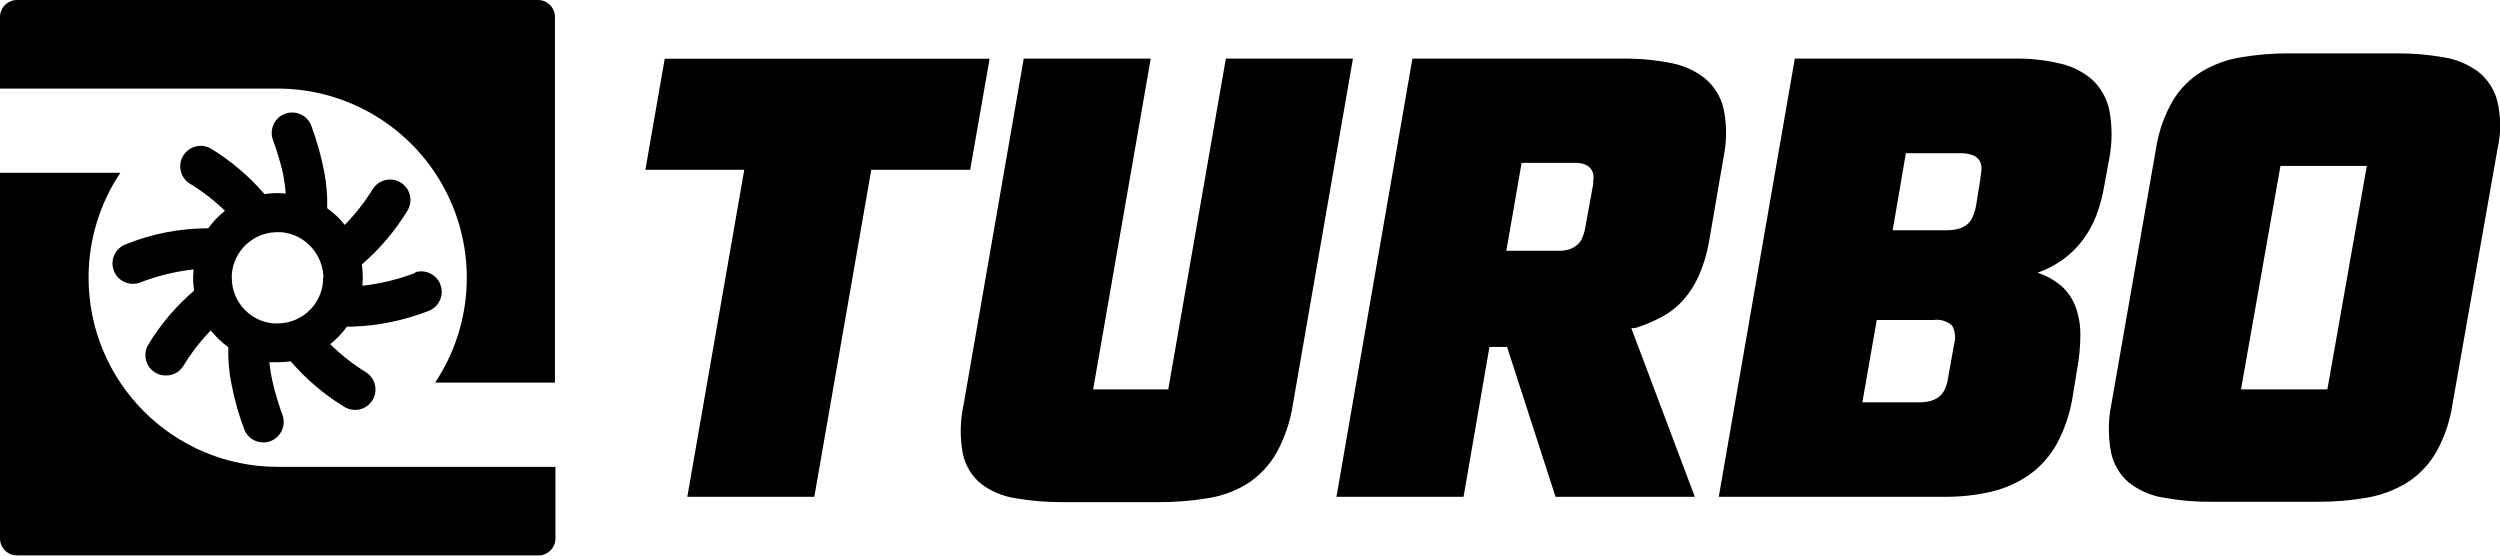
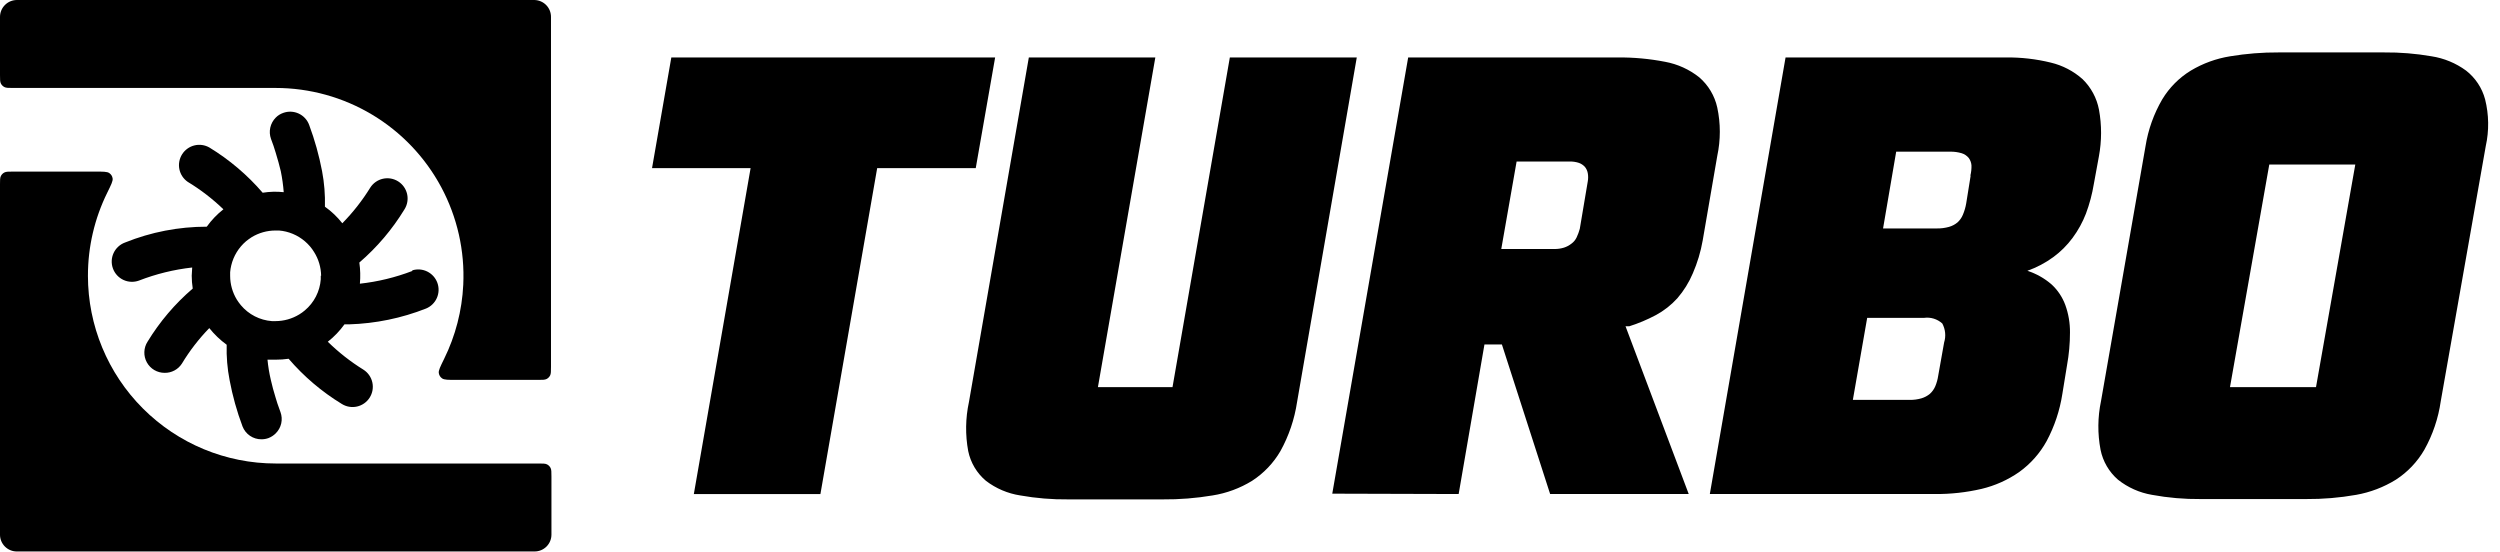
- <svg xmlns="http://www.w3.org/2000/svg" viewBox="0 0 271.24 60.26">
-   <path d="m107.37 6.37h-35.25l-2.1 12.05h10.73l-6.18 35.48h13.78l6.18-35.48h10.73z" />
-   <path d="m133 6.36-6.25 35.89h-8.15l6.25-35.89h-13.78l-6.52 37.52a13.37 13.37 0 0 0 -.09 5.33 5.78 5.78 0 0 0 1.94 3.25 8.16 8.16 0 0 0 3.73 1.59 29.13 29.13 0 0 0 5.22.43h10.28a32.06 32.06 0 0 0 5.43-.43 11.56 11.56 0 0 0 4.3-1.59 9.66 9.66 0 0 0 3.09-3.25 15.69 15.69 0 0 0 1.82-5.33l6.52-37.52z" />
-   <path d="m187 11.78a6.09 6.09 0 0 0 -2-3.26 8.42 8.42 0 0 0 -3.71-1.68 25.36 25.36 0 0 0 -5.2-.48h-22.85l-8.24 47.54h13.79l2.81-16.26h1.91l5.26 16.26h15.11l-6.89-18.3h.4a16.45 16.45 0 0 0 2.89-1.21 8.52 8.52 0 0 0 2.36-1.85 10.24 10.24 0 0 0 1.7-2.68 16.21 16.21 0 0 0 1.07-3.56l1.59-9.24a12.89 12.89 0 0 0 0-5.28zm-14.12 8.06-.94 5.16a5.75 5.75 0 0 1 -.33.94 1.92 1.92 0 0 1 -.57.69 2.42 2.42 0 0 1 -.81.43 3.35 3.35 0 0 1 -1 .15h-5.8l1.66-9.54h5.81a2.84 2.84 0 0 1 1 .15 1.72 1.72 0 0 1 .65.43 1.48 1.48 0 0 1 .32.68 2.73 2.73 0 0 1 -.04.91z" />
-   <path d="m228.87 12.05a6.27 6.27 0 0 0 -1.79-3.33 8 8 0 0 0 -3.46-1.8 19.51 19.51 0 0 0 -4.89-.56h-24l-8.25 47.54h24.52a21.59 21.59 0 0 0 5.08-.56 12.06 12.06 0 0 0 4.09-1.83 10.2 10.2 0 0 0 3-3.38 16.13 16.13 0 0 0 1.71-5.13l.51-3.13a19.84 19.84 0 0 0 .32-3.56 8.55 8.55 0 0 0 -.51-3 5.73 5.73 0 0 0 -1.49-2.23 7.58 7.58 0 0 0 -2.64-1.49 11 11 0 0 0 2.81-1.48 9.81 9.81 0 0 0 2.12-2.11 11.22 11.22 0 0 0 1.45-2.64 17.28 17.28 0 0 0 .86-3.23l.55-3a14 14 0 0 0 .01-5.08zm-16.87 25.35-.64 3.6a4.79 4.79 0 0 1 -.32 1.16 2.32 2.32 0 0 1 -.59.83 2.61 2.61 0 0 1 -.92.49 4.43 4.43 0 0 1 -1.29.17h-6.18l1.56-8.93h6.18a2.46 2.46 0 0 1 2 .61 2.67 2.67 0 0 1 .2 2.07zm2.89-18.17-.48 3a5.48 5.48 0 0 1 -.37 1.27 2.29 2.29 0 0 1 -.59.83 2.5 2.5 0 0 1 -.92.48 4.63 4.63 0 0 1 -1.31.17h-5.87l1.43-8.36h5.87a4.13 4.13 0 0 1 1.26.17 1.63 1.63 0 0 1 .76.5 1.55 1.55 0 0 1 .31.81 4.15 4.15 0 0 1 -.12 1.13z" />
-   <path d="m270.93 10.9a5.91 5.91 0 0 0 -2.07-3.13 8.58 8.58 0 0 0 -3.77-1.56 28.77 28.77 0 0 0 -5.17-.42h-11.48a31.05 31.05 0 0 0 -5.28.42 12.05 12.05 0 0 0 -4.29 1.56 9.31 9.31 0 0 0 -3.11 3.13 14.71 14.71 0 0 0 -1.82 5.1l-4.85 27.77a13.49 13.49 0 0 0 -.05 5.3 5.85 5.85 0 0 0 1.9 3.26 8.16 8.16 0 0 0 3.7 1.65 27.78 27.78 0 0 0 5.31.46h11.48a30.24 30.24 0 0 0 5.46-.46 12.31 12.31 0 0 0 4.32-1.65 9.62 9.62 0 0 0 3.1-3.26 15.25 15.25 0 0 0 1.79-5.3l4.9-27.77a11.11 11.11 0 0 0 -.07-5.1zm-18.42 31.35h-9.37l4.28-24.25h9.37z" />
+ <svg xmlns="http://www.w3.org/2000/svg" fill="none" height="45" viewBox="0 0 204 45" width="204">
  <g fill="#000">
-     <path d="m58.42 0h-56.57a1.85 1.85 0 0 0 -1.85 1.85v7.76h30.13a20.53 20.53 0 0 1 17.08 31.9h13v-39.66a1.84 1.84 0 0 0 -1.79-1.85z" />
-     <path d="m9.61 30.13a20.47 20.47 0 0 1 3.44-11.38h-13.05v39.67a1.84 1.84 0 0 0 1.85 1.84h56.57a1.84 1.84 0 0 0 1.84-1.84v-7.77h-30.13a20.52 20.52 0 0 1 -20.52-20.52z" />
-     <path d="m45.05 29.61a23.13 23.13 0 0 1 -5.73 1.39 10 10 0 0 0 -.06-2.31 24.46 24.46 0 0 0 4.93-5.81 2.21 2.21 0 0 0 -3.74-2.37 22 22 0 0 1 -3.05 3.89 9.07 9.07 0 0 0 -1.9-1.81 18.24 18.24 0 0 0 -.31-3.88 31.22 31.22 0 0 0 -1.41-5.05 2.21 2.21 0 0 0 -2.84-1.32 2.11 2.11 0 0 0 -.81.51 2.23 2.23 0 0 0 -.52 2.33c.2.53.37 1 .52 1.53.22.71.4 1.38.55 2a18.89 18.89 0 0 1 .32 2.29 8.62 8.62 0 0 0 -2.3.06 24.52 24.52 0 0 0 -5.82-4.94 2.22 2.22 0 0 0 -2.37 3.75 22.07 22.07 0 0 1 3.9 3 9.35 9.35 0 0 0 -1.82 1.9 23.85 23.85 0 0 0 -8.93 1.73 2.21 2.21 0 0 0 1.52 4.16 23.28 23.28 0 0 1 5.82-1.43c0 .3-.05.6-.05.9a9.23 9.23 0 0 0 .11 1.4 24.26 24.26 0 0 0 -4.94 5.81 2.21 2.21 0 0 0 1.87 3.4 2.2 2.2 0 0 0 1.88-1 21.6 21.6 0 0 1 3-3.89 9.93 9.93 0 0 0 1.9 1.82 17.62 17.62 0 0 0 .32 3.87 30.22 30.22 0 0 0 1.41 5.05 2.2 2.2 0 0 0 2.07 1.41 2.25 2.25 0 0 0 .76-.13 2.31 2.31 0 0 0 .8-.52 2.2 2.2 0 0 0 .52-2.32c-.19-.54-.37-1-.52-1.54-.22-.71-.4-1.37-.54-2a16.58 16.58 0 0 1 -.36-2.19h.9a9.36 9.36 0 0 0 1.41-.1 24.39 24.39 0 0 0 5.8 4.93 2.21 2.21 0 1 0 2.37-3.74 22.34 22.34 0 0 1 -3.89-3.05 9.38 9.38 0 0 0 1.82-1.9h.51a25 25 0 0 0 8.41-1.73 2.22 2.22 0 0 0 -1.51-4.17zm-10 .52v.4a4.9 4.9 0 0 1 -1.74 3.39 4.51 4.51 0 0 1 -.61.44 5 5 0 0 1 -2.59.73h-.4a4.9 4.9 0 0 1 -3.38-1.73 5.79 5.79 0 0 1 -.45-.62 5 5 0 0 1 -.73-2.59c0-.13 0-.27 0-.4a4.69 4.69 0 0 1 .12-.75 5 5 0 0 1 1.61-2.63 7 7 0 0 1 .62-.45 5 5 0 0 1 2.59-.73h.4a4.81 4.81 0 0 1 .76.12 5 5 0 0 1 2.63 1.62 4.51 4.51 0 0 1 .44.61 5 5 0 0 1 .77 2.59z" />
+     <path clip-rule="evenodd" d="m201.234 5.762c.758.592 1.302 1.415 1.551 2.345.313 1.252.331 2.56.052 3.821l-3.67 20.803c-.199 1.395-.653 2.741-1.341 3.97-.57.986-1.366 1.823-2.323 2.442-.99.613-2.089 1.032-3.236 1.236-1.35.238-2.719.354-4.09.344h-8.6c-1.333.013-2.665-.102-3.977-.344-1.013-.172-1.967-.598-2.772-1.236-.731-.634-1.232-1.493-1.423-2.442-.25-1.313-.238-2.662.037-3.97l3.633-20.803c.214-1.347.677-2.642 1.364-3.821.577-.957 1.376-1.761 2.329-2.345.987-.591 2.078-.987 3.214-1.169 1.307-.217 2.63-.323 3.955-.315h8.6c1.298-.012 2.594.093 3.873.315 1.022.157 1.99.558 2.824 1.169zm-19.267 25.829h7.019l3.206-18.166h-7.019zm-100.764-26.904h-26.423l-1.574 9.032h8.043l-4.632 26.595h10.329l4.632-26.595h8.043zm19.152 0-4.678 26.902h-6.087l4.685-26.902h-10.322l-4.887 28.117c-.285 1.317-.305 2.678-.06 4.003.195.949.705 1.805 1.447 2.429.82.626 1.784 1.036 2.803 1.192 1.289.229 2.596.336 3.905.322h7.713c1.364.012 2.725-.096 4.07-.322 1.143-.181 2.238-.586 3.224-1.192.952-.616 1.745-1.448 2.316-2.429.688-1.242 1.147-2.598 1.357-4.003l4.872-28.117zm14.552.001-6.194 35.595 10.313.03 2.105-12.204h1.424l3.936 12.204h11.309l-5.157-13.689h.306c.745-.235 1.466-.538 2.156-.905.665-.356 1.263-.824 1.769-1.383.524-.608.949-1.295 1.261-2.034.373-.857.642-1.755.804-2.675l1.19-6.905c.278-1.301.278-2.645 0-3.946-.211-.962-.729-1.829-1.475-2.471-.809-.641-1.762-1.074-2.776-1.261-1.28-.249-2.582-.369-3.885-.356zm11.939 15.631h-4.342l1.251-7.139h4.353c.248-.004.496.034.732.112.187.067.354.178.488.325.12.147.2.322.234.508.041.225.041.456 0 .681l-.651 3.865c-.065.237-.15.469-.254.692-.096.207-.243.385-.427.519-.183.144-.389.254-.611.325-.25.077-.511.115-.773.112zm44.431-11.367c-.179-.95-.648-1.821-1.341-2.495-.739-.657-1.63-1.12-2.592-1.349-1.198-.294-2.429-.435-3.663-.42h-17.979l-6.18 35.625h18.369c1.28.011 2.558-.13 3.805-.42 1.098-.262 2.137-.727 3.064-1.371.929-.666 1.697-1.531 2.247-2.533.641-1.2 1.074-2.5 1.281-3.844l.382-2.345c.16-.88.241-1.773.24-2.668.008-.766-.121-1.528-.382-2.248-.235-.637-.617-1.21-1.116-1.671-.577-.502-1.25-.881-1.978-1.117.752-.266 1.461-.639 2.105-1.109.607-.443 1.143-.976 1.588-1.581.45-.608.815-1.273 1.087-1.978.292-.784.508-1.595.644-2.421l.412-2.248c.234-1.258.237-2.548.007-3.807zm-12.637 18.996-.48 2.698c-.043.299-.123.591-.239.869-.1.237-.251.45-.442.622-.203.168-.438.292-.69.367-.314.09-.639.133-.966.127h-4.63l1.169-6.692h4.63c.268-.039.541-.018.8.061s.497.214.698.396c.127.235.206.494.232.76.026.266-.002.535-.082.791zm2.165-13.616-.36 2.248c-.054.327-.147.647-.277.952-.099.238-.25.45-.442.622-.202.167-.437.289-.689.36-.32.089-.65.132-.982.127h-4.397l1.071-6.265h4.398c.319-.006.637.036.944.127.221.068.418.198.569.375.133.176.214.387.232.607.009.285-.021.57-.09.847z" fill-rule="evenodd" />
+     <path d="m43.626 0h-42.244c-.366 0-.718.146-.977.405-.259.259-.405.61-.405.977v4.736c0 .371 0 .556.072.698.063.125.165.226.289.289.142.072.327.072.697.072h21.441c2.773.002 5.493.756 7.871 2.181 2.378 1.425 4.325 3.469 5.634 5.913 1.309 2.444 1.93 5.198 1.798 7.967-.101 2.109-.635 4.167-1.563 6.049-.31.629-.465.943-.434 1.149.029.191.117.333.276.444.171.119.496.119 1.148.119h6.673c.371 0 .556 0 .698-.072.125-.064.226-.165.289-.289.072-.142.072-.327.072-.698v-28.558c.002-.359-.137-.705-.387-.963-.25-.258-.591-.408-.95-.418z" />
+     <path d="m7.176 22.5c-.003-2.362.542-4.683 1.58-6.785.311-.63.466-.944.435-1.15-.029-.191-.117-.333-.276-.444-.171-.119-.497-.119-1.15-.119h-6.708c-.371 0-.556 0-.697.072-.125.063-.226.165-.289.289-.072.142-.072.327-.072.698v28.565c-0.0.181.036.36.105.528.07.167.171.319.3.447.128.128.281.229.448.297.168.069.347.103.528.102h42.244c.364 0 .714-.145.972-.403.258-.258.402-.607.402-.972v-4.744c0-.371 0-.556-.072-.698-.064-.124-.165-.226-.289-.289-.142-.072-.327-.072-.698-.072h-21.441c-4.064 0-7.962-1.615-10.835-4.488-2.874-2.874-4.488-6.771-4.488-10.835z" />
+     <path clip-rule="evenodd" d="m29.363 23.15c1.465-.162 2.903-.511 4.279-1.038v-.052c.407-.126.847-.09 1.228.1s.675.519.82.92c.145.401.13.842-.041 1.232-.171.39-.486.699-.88.863-2.003.79-4.128 1.227-6.28 1.292h-.381c-.384.534-.842 1.012-1.359 1.419.881.864 1.855 1.628 2.905 2.278.37.235.632.607.728 1.035s.018.876-.217 1.247c-.235.37-.607.632-1.035.728-.428.096-.876.018-1.247-.217-1.627-.993-3.089-2.235-4.331-3.682-.349.051-.701.076-1.053.075h-.672c.053.55.143 1.097.269 1.635.104.47.239.963.403 1.494.085.305.182.577.287.866.033.092.067.187.102.284.108.296.129.616.06.923-.069.307-.225.588-.448.809-.17.17-.373.302-.598.388-.182.065-.374.098-.568.097-.334.003-.661-.097-.937-.285-.276-.188-.488-.456-.608-.768-.46-1.224-.812-2.486-1.053-3.771-.186-.952-.266-1.921-.239-2.89-.531-.388-1.008-.845-1.419-1.359-.855.88-1.607 1.855-2.24 2.905-.152.233-.36.424-.606.554-.246.131-.52.197-.798.192-.296.001-.588-.078-.843-.228-.256-.15-.466-.367-.609-.627s-.213-.553-.203-.85c.01-.296.099-.585.259-.834.993-1.632 2.238-3.096 3.689-4.339-.054-.346-.081-.695-.082-1.046 0-.112.009-.224.019-.336.009-.112.019-.224.019-.336-1.489.167-2.95.526-4.346 1.068-.412.15-.867.131-1.265-.054-.398-.185-.706-.52-.856-.932-.151-.412-.131-.867.054-1.264s.52-.706.932-.856c2.119-.854 4.383-1.293 6.669-1.292.384-.535.841-1.012 1.359-1.419-.884-.853-1.861-1.604-2.912-2.24-.352-.243-.596-.613-.681-1.032-.085-.419-.005-.855.223-1.217.229-.361.588-.621 1.003-.724.415-.103.854-.041 1.225.172 1.633.995 3.099 2.24 4.346 3.689.568-.092 1.146-.107 1.718-.045-.045-.574-.124-1.145-.239-1.71-.112-.463-.246-.963-.411-1.494-.112-.396-.239-.747-.388-1.143-.107-.297-.127-.618-.058-.926.069-.308.224-.59.447-.814.17-.172.377-.302.605-.381.204-.075.421-.109.638-.1.217.009.43.061.627.152.197.092.374.221.521.381.147.16.261.348.335.552.456 1.225.808 2.487 1.053 3.771.18.955.258 1.926.232 2.897.536.379 1.014.835 1.419 1.352.866-.88 1.63-1.854 2.278-2.905.235-.37.607-.632 1.035-.728.428-.096.876-.018 1.247.217s.632.607.728 1.035c.096.428.018.876-.217 1.247-.993 1.63-2.235 3.094-3.682 4.339.082.571.097 1.15.045 1.725zm-3.189-.351v-.299h.03c-.011-.685-.209-1.354-.575-1.934-.097-.161-.207-.313-.329-.456-.511-.6-1.198-1.024-1.964-1.21-.186-.045-.376-.075-.568-.09h-.299c-.682.002-1.351.19-1.934.545-.16.103-.315.216-.463.336-.598.512-1.018 1.199-1.202 1.964-.045.184-.075.371-.09.56v.299c.002.682.19 1.351.545 1.934.102.162.214.316.336.463.314.372.698.679 1.132.9.433.222.907.355 1.392.392h.299c.682-.002 1.351-.19 1.934-.545.161-.097.313-.207.456-.329.375-.314.683-.7.906-1.134s.357-.91.394-1.397z" fill-rule="evenodd" />
  </g>
</svg>
